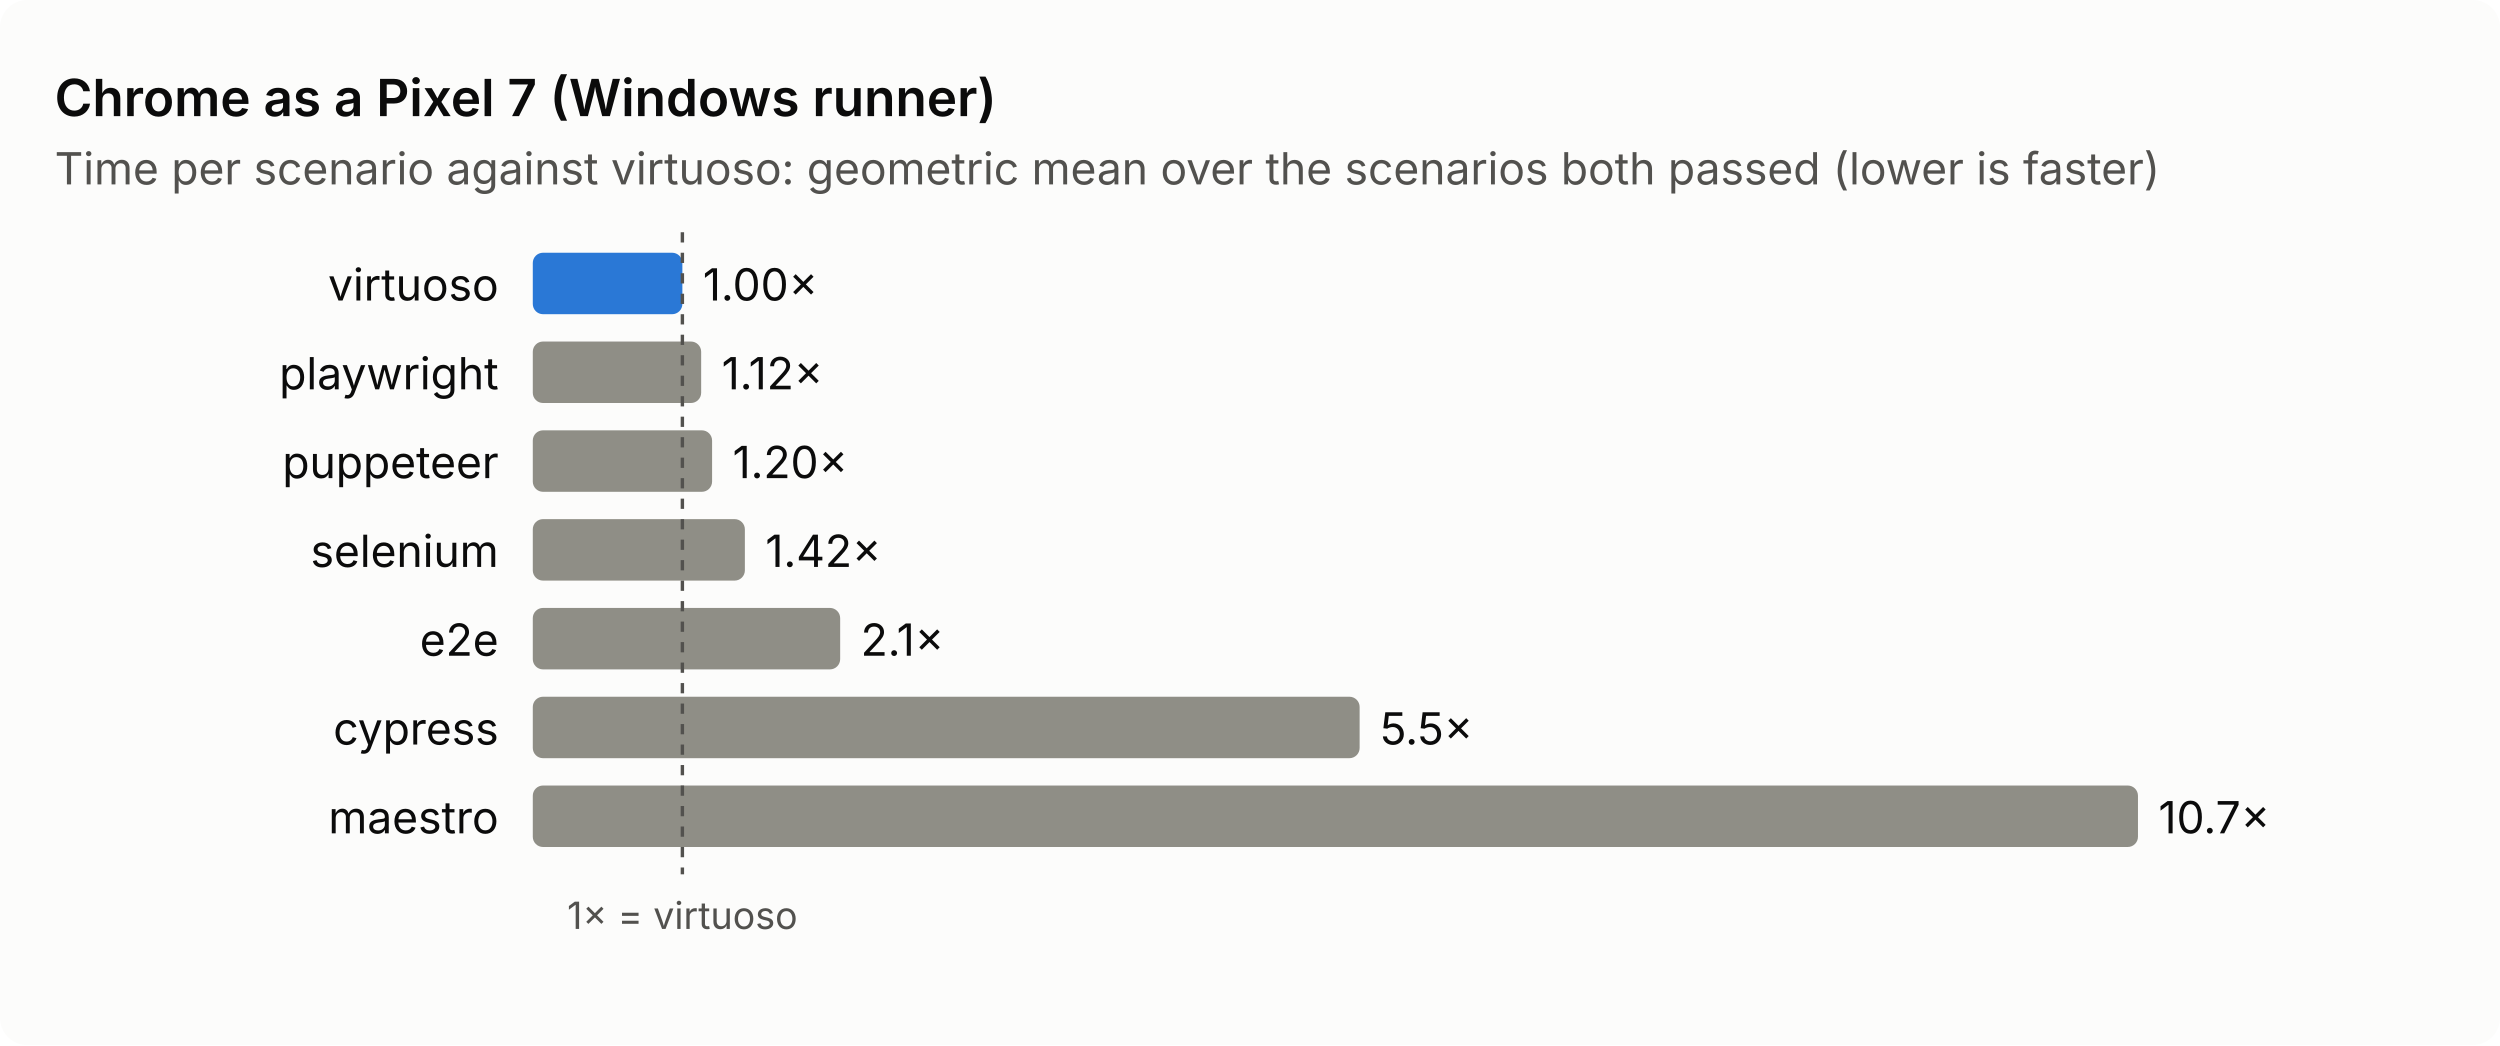
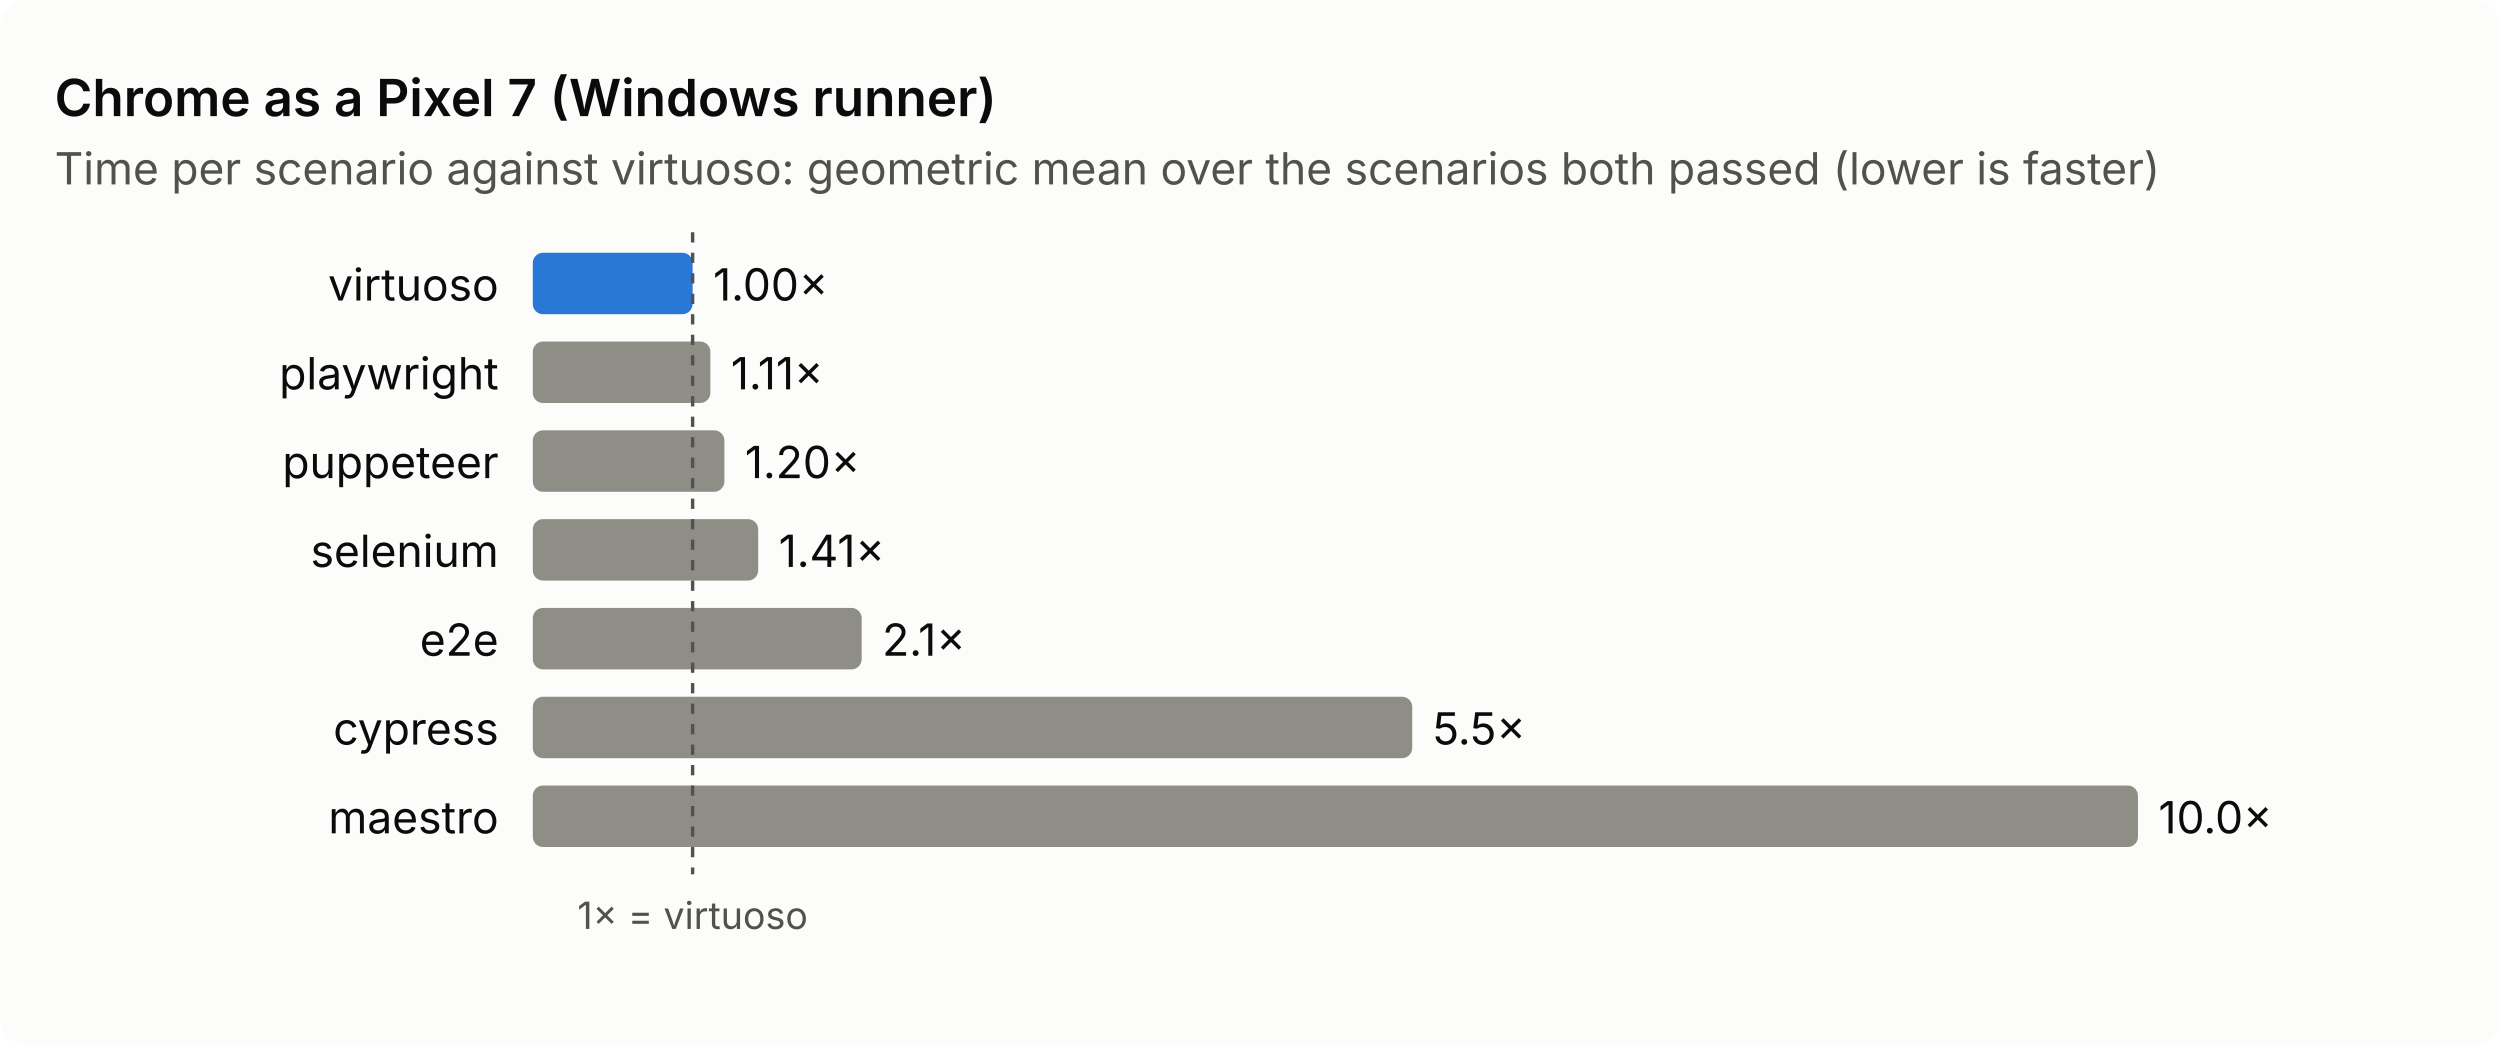
<svg xmlns="http://www.w3.org/2000/svg" viewBox="0 0 732 306" width="732" height="306" role="img" aria-label="Chrome as a Pixel 7 (Windows runner): time per scenario against virtuoso">
  <style>text{font:13px system-ui,-apple-system,'Segoe UI',sans-serif;fill:#0b0b0b}.sub,.axis{fill:#52514e}.axis{font-size:11px}.title{font-size:15px;font-weight:600}.bg{fill:#fcfcfb}.bar{fill:#8f8e86}.base{fill:#2a78d6}.ref{stroke:#52514e;stroke-dasharray:3 3}@media (prefers-color-scheme: dark){.bg{fill:#1a1a19}text{fill:#f0efec}.sub,.axis{fill:#c3c2b7}.base{fill:#3987e5}.ref{stroke:#c3c2b7}}</style>
  <rect class="bg" width="732" height="306" rx="8" />
  <text class="title" x="16" y="34.0">Chrome as a Pixel 7 (Windows runner)</text>
  <text class="sub" x="16" y="54.0">Time per scenario against virtuoso: geometric mean over the scenarios both passed (lower is faster)</text>
  <text x="146.0" y="88.0" text-anchor="end">virtuoso</text>
-   <rect class="bar base" x="156" y="74.0" width="43.8" height="18" rx="3" />
-   <text x="205.8" y="88.0">1.00×</text>
+   <rect class="bar base" x="156" y="74.0" width="46.8" height="18" rx="3" />
+   <text x="208.8" y="88.0">1.00×</text>
  <text x="146.0" y="114.0" text-anchor="end">playwright</text>
-   <rect class="bar" x="156" y="100.0" width="49.3" height="18" rx="3" />
-   <text x="211.3" y="114.0">1.12×</text>
+   <rect class="bar" x="156" y="100.0" width="52.0" height="18" rx="3" />
+   <text x="214.0" y="114.0">1.11×</text>
  <text x="146.0" y="140.0" text-anchor="end">puppeteer</text>
-   <rect class="bar" x="156" y="126.0" width="52.5" height="18" rx="3" />
-   <text x="214.5" y="140.0">1.20×</text>
+   <rect class="bar" x="156" y="126.0" width="56.1" height="18" rx="3" />
+   <text x="218.1" y="140.0">1.20×</text>
  <text x="146.0" y="166.0" text-anchor="end">selenium</text>
-   <rect class="bar" x="156" y="152.0" width="62.1" height="18" rx="3" />
-   <text x="224.1" y="166.0">1.42×</text>
+   <rect class="bar" x="156" y="152.0" width="66.0" height="18" rx="3" />
+   <text x="228.0" y="166.0">1.41×</text>
  <text x="146.0" y="192.0" text-anchor="end">e2e</text>
-   <rect class="bar" x="156" y="178.0" width="90.0" height="18" rx="3" />
-   <text x="252.0" y="192.0">2.1×</text>
+   <rect class="bar" x="156" y="178.0" width="96.3" height="18" rx="3" />
+   <text x="258.3" y="192.0">2.1×</text>
  <text x="146.0" y="218.0" text-anchor="end">cypress</text>
-   <rect class="bar" x="156" y="204.0" width="242.1" height="18" rx="3" />
-   <text x="404.1" y="218.0">5.5×</text>
+   <rect class="bar" x="156" y="204.0" width="257.5" height="18" rx="3" />
+   <text x="419.5" y="218.0">5.5×</text>
  <text x="146.0" y="244.0" text-anchor="end">maestro</text>
  <rect class="bar" x="156" y="230.0" width="470.0" height="18" rx="3" />
-   <text x="632.0" y="244.0">10.7×</text>
-   <line class="ref" x1="199.8" y1="68.0" x2="199.8" y2="256.0" />
-   <text class="axis" x="199.8" y="272.0" text-anchor="middle">1× = virtuoso</text>
+   <text x="632.0" y="244.0">10.0×</text>
+   <line class="ref" x1="202.8" y1="68.0" x2="202.8" y2="256.0" />
+   <text class="axis" x="202.8" y="272.0" text-anchor="middle">1× = virtuoso</text>
</svg>
